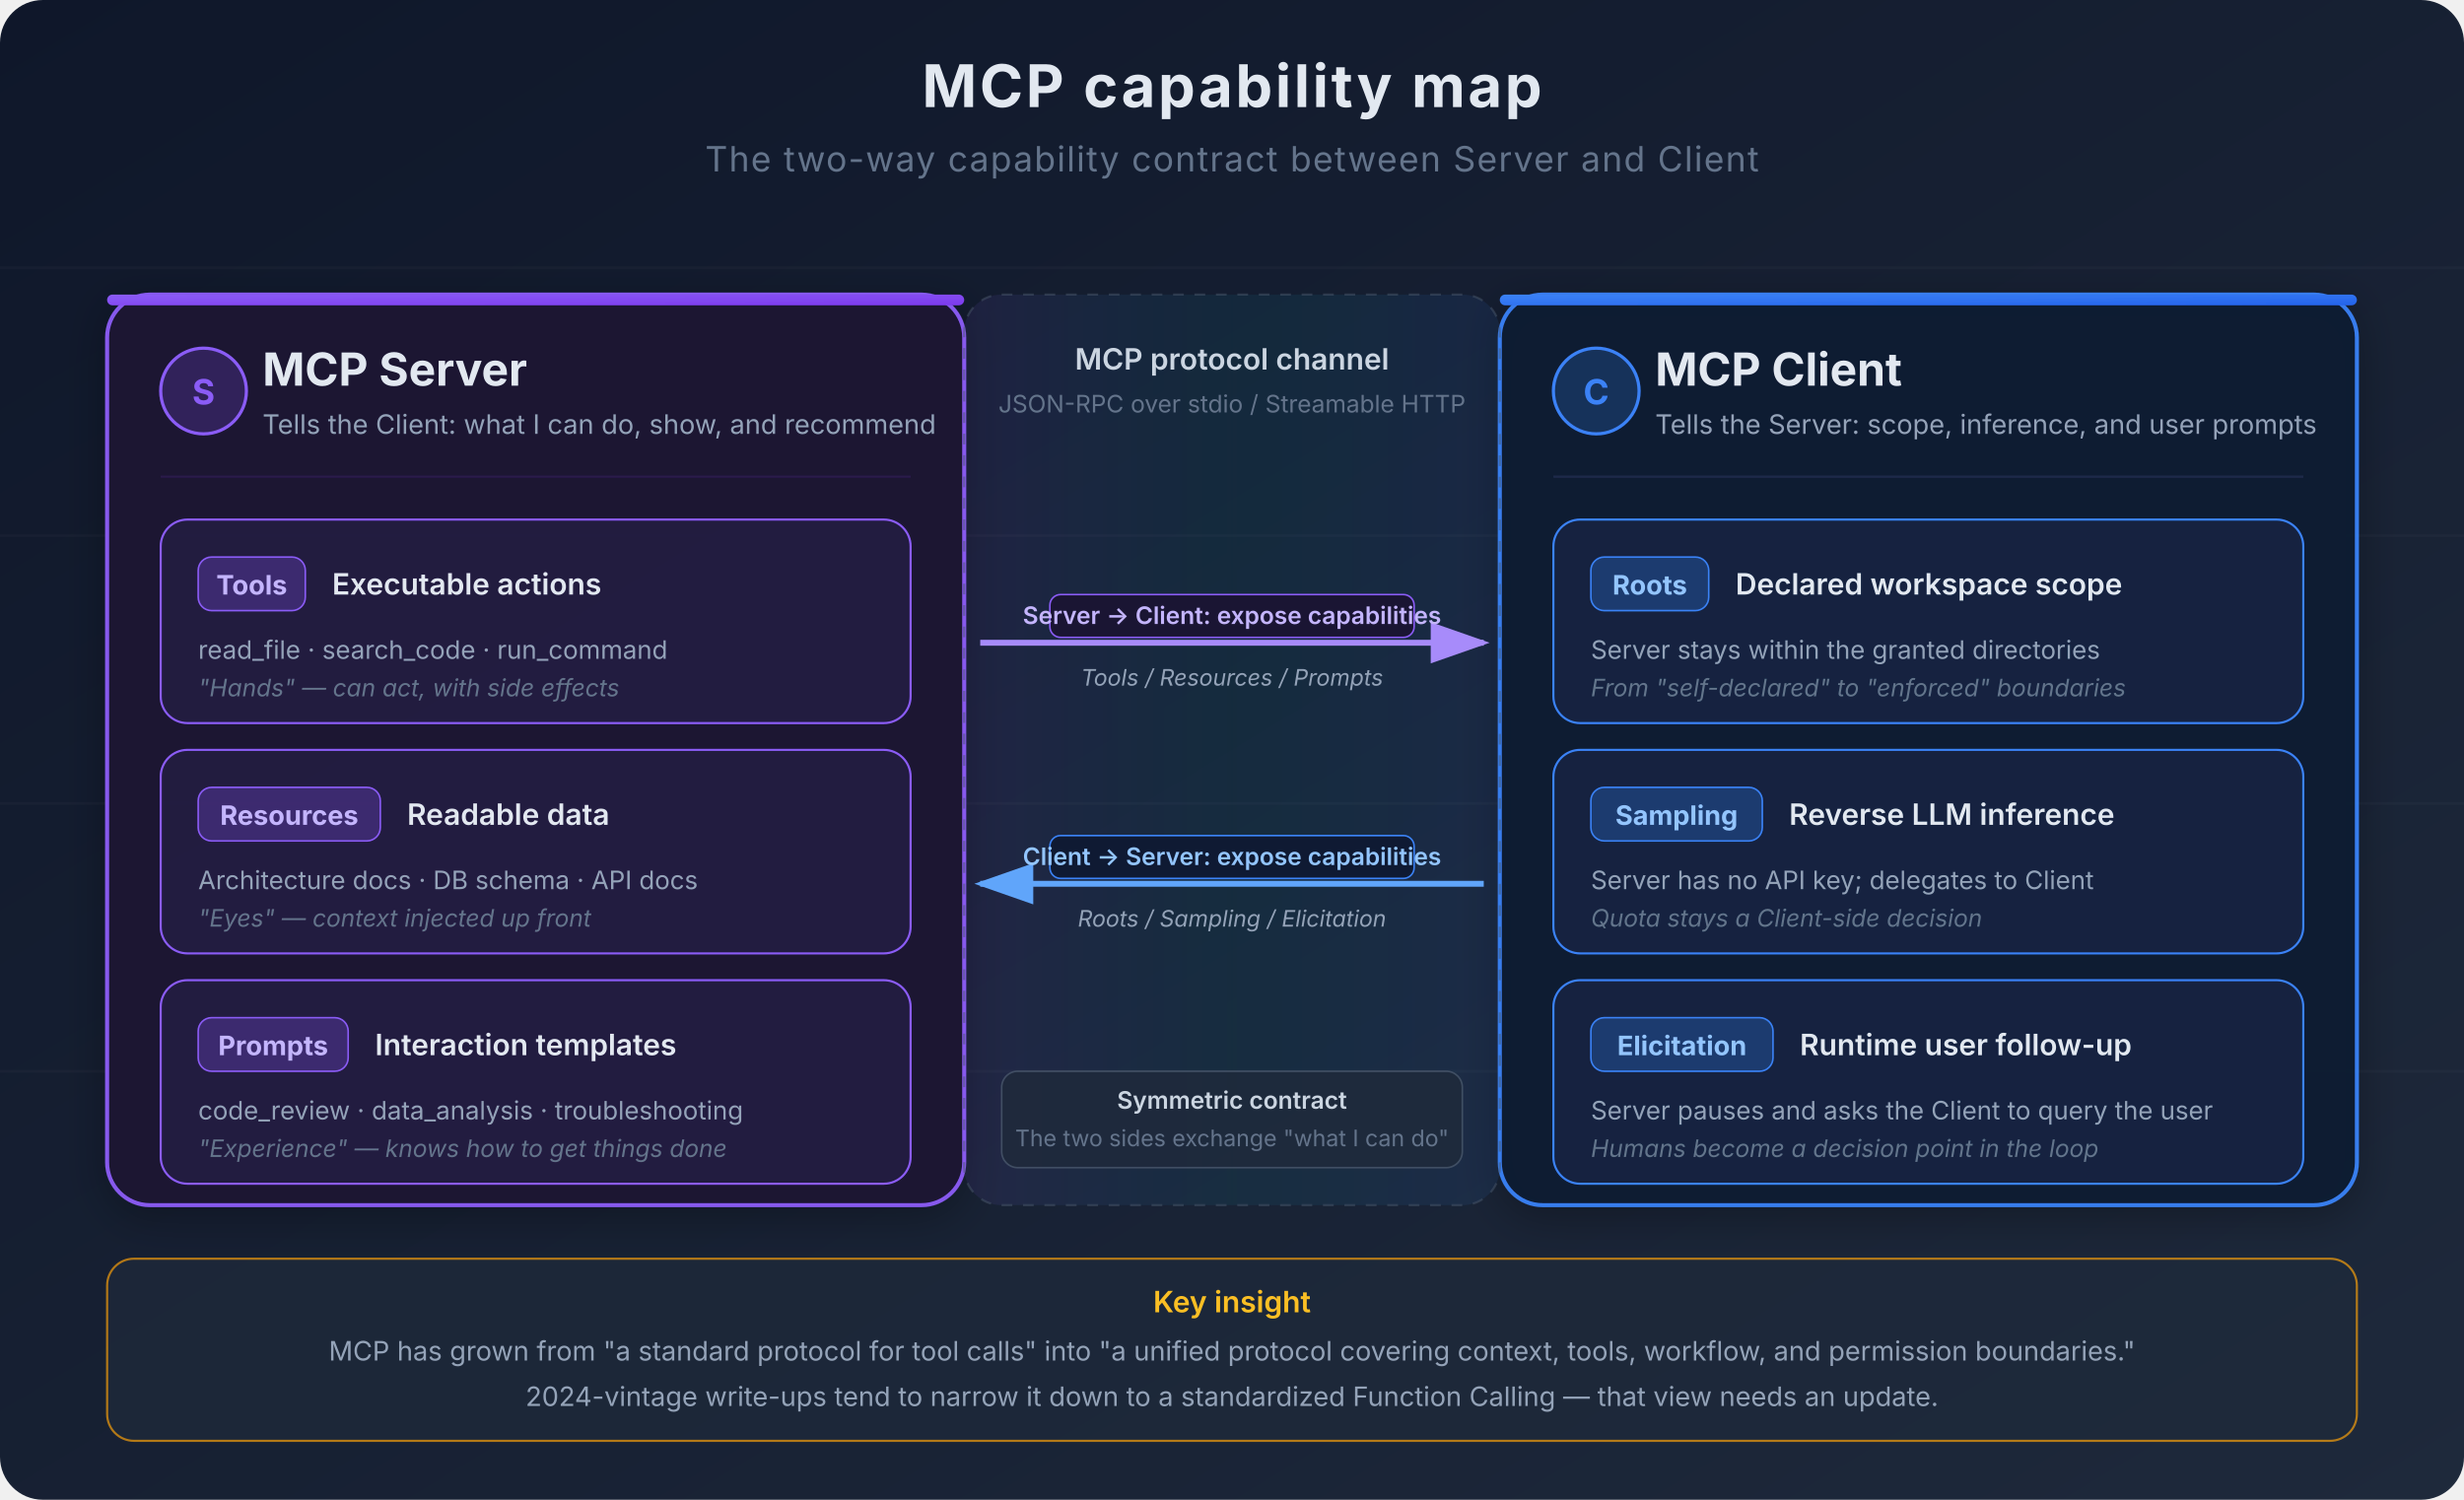
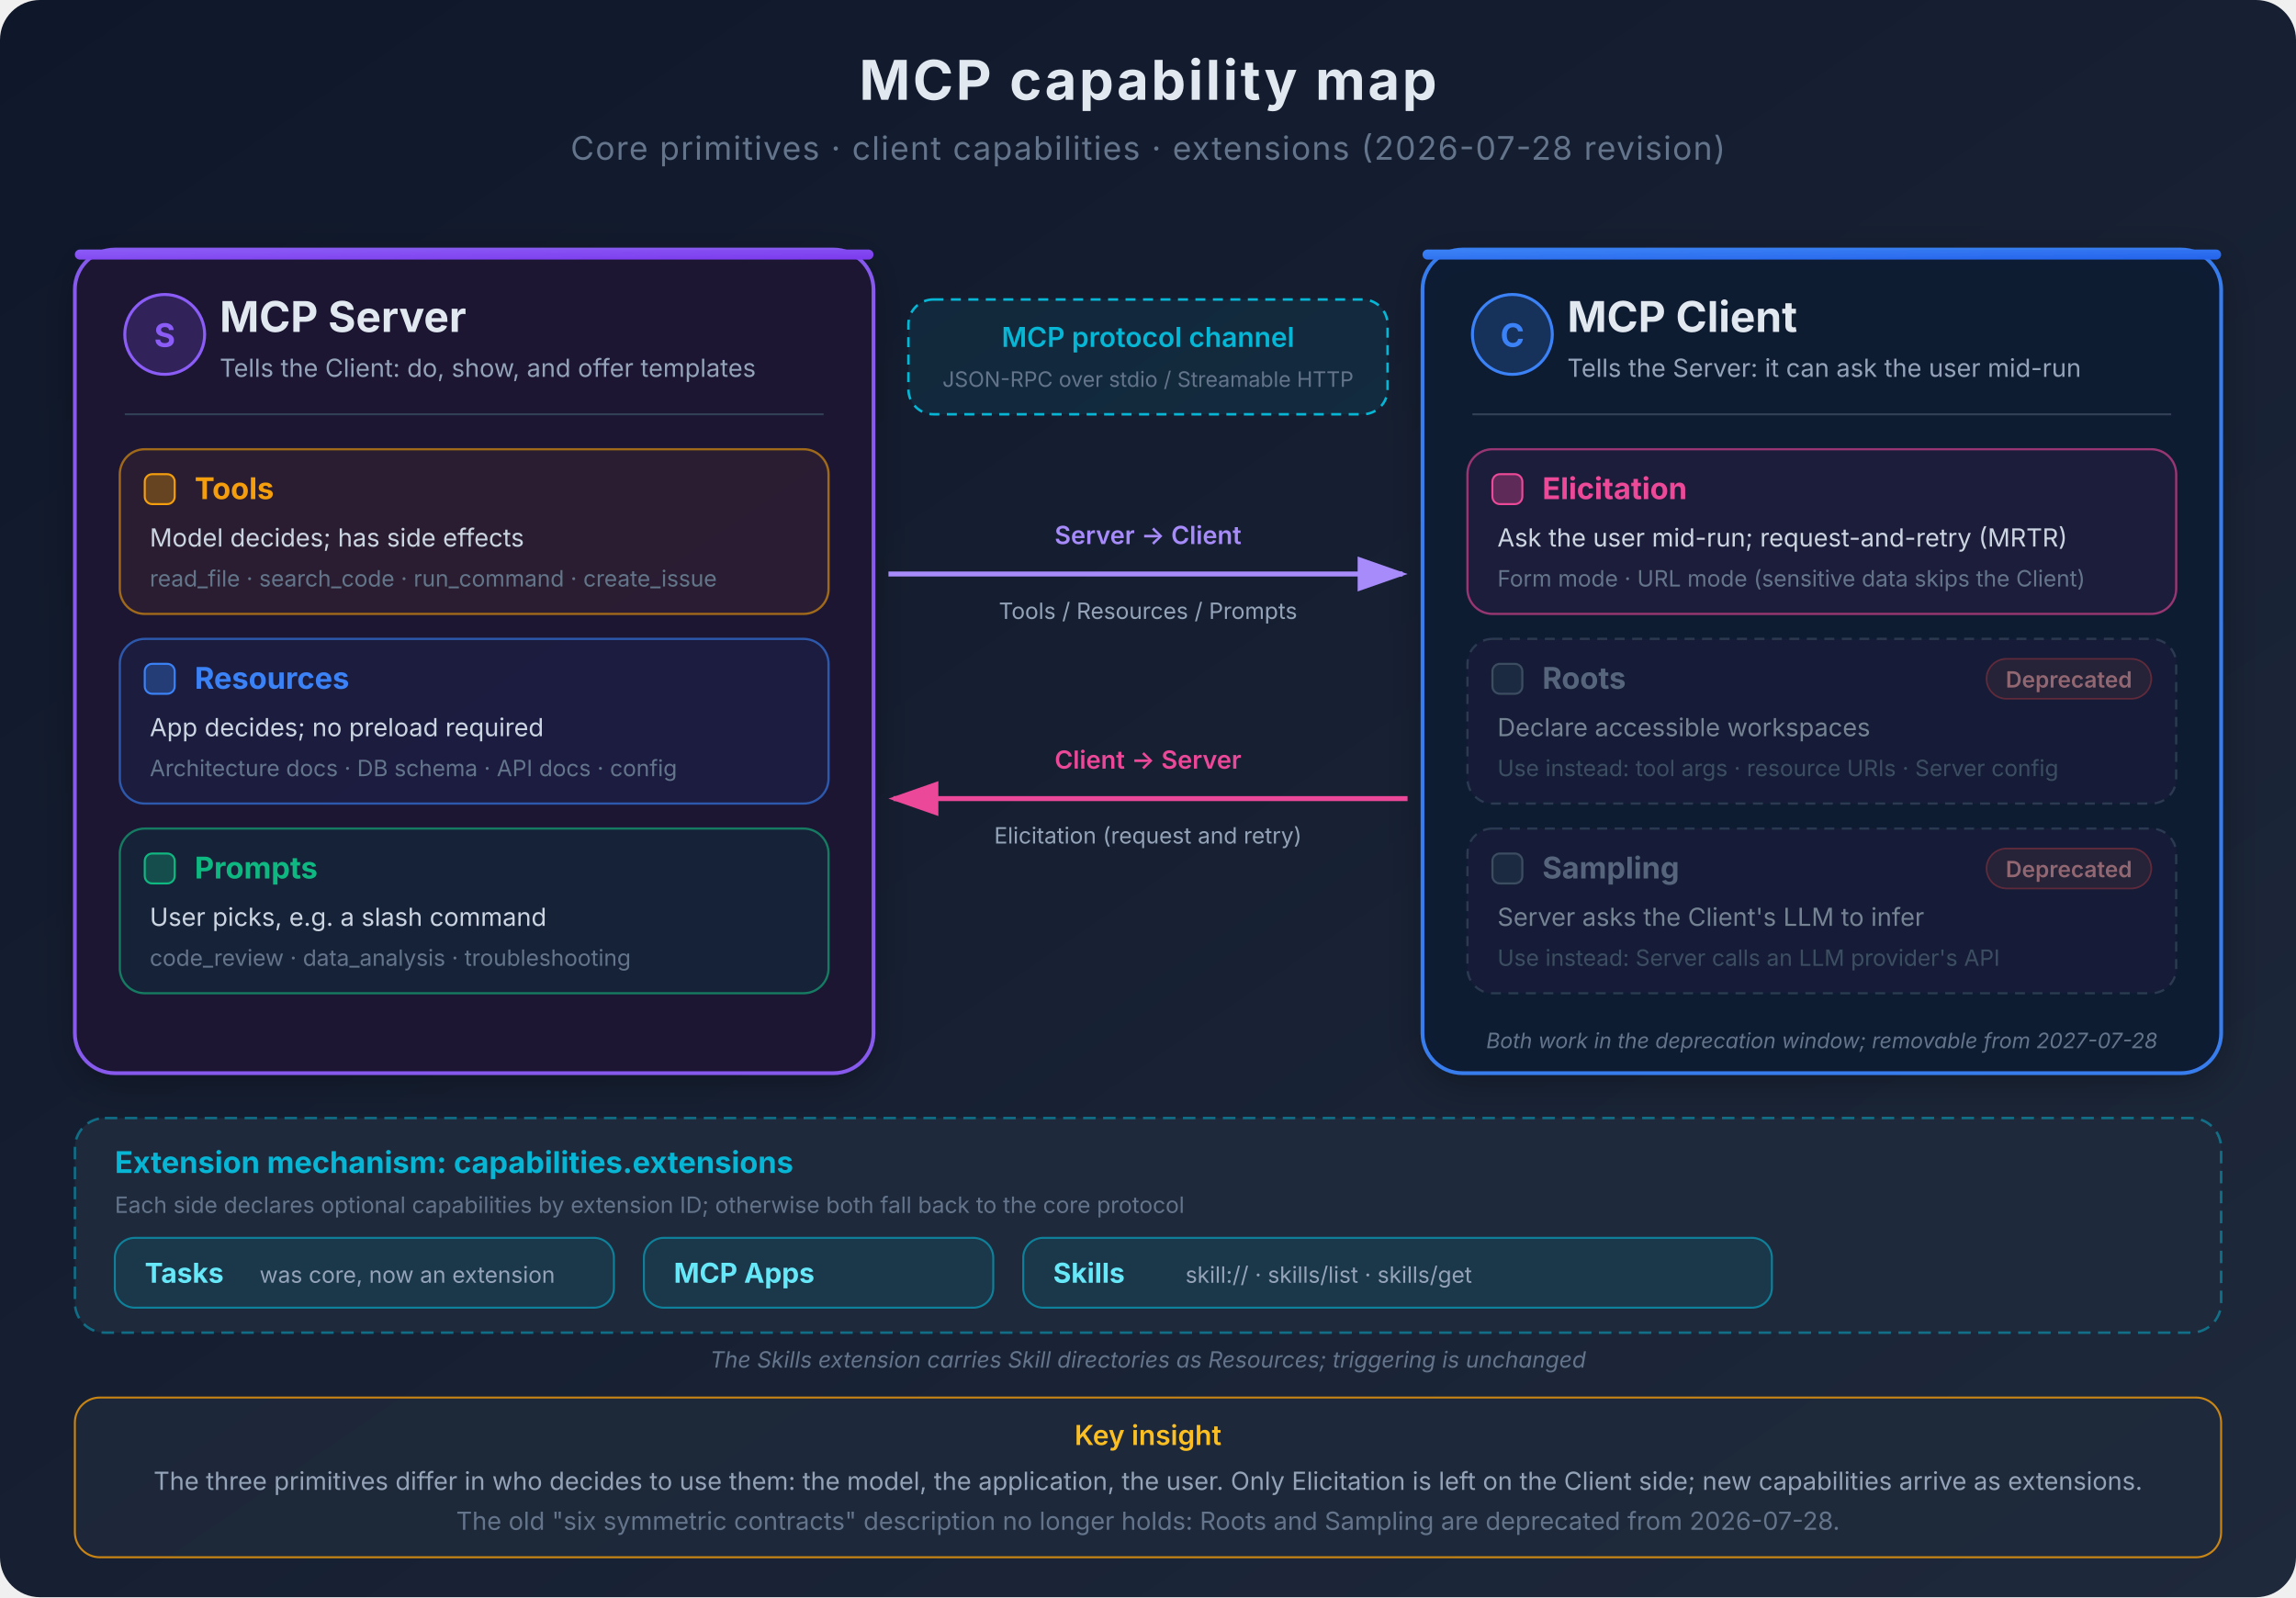
- <svg xmlns="http://www.w3.org/2000/svg" viewBox="0 0 920 560" font-family="'SF Pro Display', 'PingFang SC', -apple-system, BlinkMacSystemFont, 'Segoe UI', sans-serif">
+ <svg xmlns="http://www.w3.org/2000/svg" viewBox="0 0 920 640" font-family="'SF Pro Display', 'PingFang SC', -apple-system, BlinkMacSystemFont, 'Segoe UI', sans-serif">
  <defs>
    <linearGradient id="bgGrad" x1="0%" y1="0%" x2="100%" y2="100%">
      <stop offset="0%" style="stop-color:#0f172a" />
      <stop offset="100%" style="stop-color:#1e293b" />
    </linearGradient>
    <linearGradient id="serverGrad" x1="0%" y1="0%" x2="100%" y2="100%">
      <stop offset="0%" style="stop-color:#8b5cf6" />
      <stop offset="100%" style="stop-color:#7c3aed" />
    </linearGradient>
    <linearGradient id="clientGrad" x1="0%" y1="0%" x2="100%" y2="100%">
      <stop offset="0%" style="stop-color:#3b82f6" />
      <stop offset="100%" style="stop-color:#2563eb" />
    </linearGradient>
-     <linearGradient id="channelGrad" x1="0%" y1="0%" x2="100%" y2="0%">
-       <stop offset="0%" style="stop-color:#8b5cf6" stop-opacity="0.5" />
-       <stop offset="50%" style="stop-color:#06b6d4" stop-opacity="0.4" />
-       <stop offset="100%" style="stop-color:#3b82f6" stop-opacity="0.5" />
-     </linearGradient>
    <filter id="cardShadow" x="-15%" y="-15%" width="130%" height="130%">
      <feDropShadow dx="0" dy="4" stdDeviation="8" flood-color="#000" flood-opacity="0.3" />
    </filter>
-     <marker id="arrowToClient" markerWidth="10" markerHeight="7" refX="9" refY="3.5" orient="auto">
+     <marker id="aS" markerWidth="10" markerHeight="7" refX="9" refY="3.5" orient="auto">
      <polygon points="0 0, 10 3.5, 0 7" fill="#a78bfa" />
    </marker>
-     <marker id="arrowToServer" markerWidth="10" markerHeight="7" refX="9" refY="3.5" orient="auto">
-       <polygon points="0 0, 10 3.5, 0 7" fill="#60a5fa" />
+     <marker id="aC" markerWidth="10" markerHeight="7" refX="9" refY="3.5" orient="auto">
+       <polygon points="0 0, 10 3.5, 0 7" fill="#ec4899" />
    </marker>
  </defs>
-   <rect width="920" height="560" rx="16" fill="url(#bgGrad)" />
-   <g opacity="0.025">
-     <line x1="0" y1="100" x2="920" y2="100" stroke="#fff" />
-     <line x1="0" y1="200" x2="920" y2="200" stroke="#fff" />
-     <line x1="0" y1="300" x2="920" y2="300" stroke="#fff" />
-     <line x1="0" y1="400" x2="920" y2="400" stroke="#fff" />
-   </g>
+   <rect width="920" height="640" rx="16" fill="url(#bgGrad)" />
  <text x="460" y="40" text-anchor="middle" fill="#e2e8f0" font-size="22" font-weight="700" letter-spacing="1">MCP capability map</text>
-   <text x="460" y="64" text-anchor="middle" fill="#64748b" font-size="13" letter-spacing="0.5">The two-way capability contract between Server and Client</text>
-   <g filter="url(#cardShadow)" transform="translate(40, 110)">
-     <rect width="320" height="340" rx="16" fill="#1a1533" stroke="#8b5cf6" stroke-width="1.5" opacity="0.95" />
-     <rect width="320" height="4" rx="2" fill="url(#serverGrad)" y="0" />
-     <g transform="translate(20, 20)">
+   <text x="460" y="64" text-anchor="middle" fill="#64748b" font-size="13" letter-spacing="0.5">Core primitives · client capabilities · extensions (2026-07-28 revision)</text>
+   <g filter="url(#cardShadow)" transform="translate(30, 100)">
+     <rect width="320" height="330" rx="16" fill="#1a1533" stroke="#8b5cf6" stroke-width="1.5" opacity="0.95" />
+     <rect width="320" height="4" rx="2" fill="url(#serverGrad)" />
+     <g transform="translate(20, 18)">
      <circle cx="16" cy="16" r="16" fill="#8b5cf6" fill-opacity="0.2" stroke="#8b5cf6" stroke-width="1.2" />
      <text x="16" y="21" text-anchor="middle" fill="#8b5cf6" font-size="13" font-weight="700">S</text>
    </g>
-     <text x="58" y="34" fill="#e2e8f0" font-size="17" font-weight="700">MCP Server</text>
-     <text x="58" y="52" fill="#94a3b8" font-size="10">Tells the Client: what I can do, show, and recommend</text>
-     <line x1="20" y1="68" x2="300" y2="68" stroke="#2a1a4a" stroke-width="0.8" />
-     <g transform="translate(20, 84)">
-       <rect width="280" height="76" rx="10" fill="#8b5cf6" fill-opacity="0.08" stroke="#8b5cf6" stroke-width="0.8" />
-       <g transform="translate(14, 14)">
-         <rect width="40" height="20" rx="5" fill="#8b5cf6" fill-opacity="0.25" stroke="#8b5cf6" stroke-width="0.6" />
-         <text x="20" y="14" text-anchor="middle" fill="#c4b5fd" font-size="10" font-weight="700">Tools</text>
-       </g>
-       <text x="64" y="28" fill="#e2e8f0" font-size="11" font-weight="600">Executable actions</text>
-       <text x="14" y="52" fill="#94a3b8" font-size="9.5">read_file · search_code · run_command</text>
-       <text x="14" y="66" fill="#64748b" font-size="9" font-style="italic">"Hands" — can act, with side effects</text>
+     <text x="58" y="33" fill="#e2e8f0" font-size="17" font-weight="700">MCP Server</text>
+     <text x="58" y="51" fill="#94a3b8" font-size="10">Tells the Client: do, show, and offer templates</text>
+     <line x1="20" y1="66" x2="300" y2="66" stroke="#334155" stroke-width="0.8" />
+     <g transform="translate(18, 80)" opacity="1">
+       <rect width="284" height="66" rx="10" fill="#f59e0b" fill-opacity="0.07" stroke="#f59e0b" stroke-opacity="0.6" stroke-width="0.9" />
+       <rect x="10" y="10" width="12" height="12" rx="3" fill="#f59e0b" fill-opacity="0.3" stroke="#f59e0b" stroke-width="0.8" />
+       <text x="30" y="20" fill="#f59e0b" font-size="12" font-weight="700">Tools</text>
+       <text x="12" y="39" fill="#cbd5e1" font-size="10">Model decides; has side effects</text>
+       <text x="12" y="55" fill="#64748b" font-size="9">read_file · search_code · run_command · create_issue</text>
    </g>
-     <g transform="translate(20, 170)">
-       <rect width="280" height="76" rx="10" fill="#8b5cf6" fill-opacity="0.08" stroke="#8b5cf6" stroke-width="0.8" />
-       <g transform="translate(14, 14)">
-         <rect width="68" height="20" rx="5" fill="#8b5cf6" fill-opacity="0.25" stroke="#8b5cf6" stroke-width="0.6" />
-         <text x="34" y="14" text-anchor="middle" fill="#c4b5fd" font-size="10" font-weight="700">Resources</text>
-       </g>
-       <text x="92" y="28" fill="#e2e8f0" font-size="11" font-weight="600">Readable data</text>
-       <text x="14" y="52" fill="#94a3b8" font-size="9.5">Architecture docs · DB schema · API docs</text>
-       <text x="14" y="66" fill="#64748b" font-size="9" font-style="italic">"Eyes" — context injected up front</text>
+     <g transform="translate(18, 156)" opacity="1">
+       <rect width="284" height="66" rx="10" fill="#3b82f6" fill-opacity="0.07" stroke="#3b82f6" stroke-opacity="0.6" stroke-width="0.9" />
+       <rect x="10" y="10" width="12" height="12" rx="3" fill="#3b82f6" fill-opacity="0.3" stroke="#3b82f6" stroke-width="0.8" />
+       <text x="30" y="20" fill="#3b82f6" font-size="12" font-weight="700">Resources</text>
+       <text x="12" y="39" fill="#cbd5e1" font-size="10">App decides; no preload required</text>
+       <text x="12" y="55" fill="#64748b" font-size="9">Architecture docs · DB schema · API docs · config</text>
    </g>
-     <g transform="translate(20, 256)">
-       <rect width="280" height="76" rx="10" fill="#8b5cf6" fill-opacity="0.08" stroke="#8b5cf6" stroke-width="0.8" />
-       <g transform="translate(14, 14)">
-         <rect width="56" height="20" rx="5" fill="#8b5cf6" fill-opacity="0.25" stroke="#8b5cf6" stroke-width="0.6" />
-         <text x="28" y="14" text-anchor="middle" fill="#c4b5fd" font-size="10" font-weight="700">Prompts</text>
-       </g>
-       <text x="80" y="28" fill="#e2e8f0" font-size="11" font-weight="600">Interaction templates</text>
-       <text x="14" y="52" fill="#94a3b8" font-size="9.5">code_review · data_analysis · troubleshooting</text>
-       <text x="14" y="66" fill="#64748b" font-size="9" font-style="italic">"Experience" — knows how to get things done</text>
+     <g transform="translate(18, 232)" opacity="1">
+       <rect width="284" height="66" rx="10" fill="#10b981" fill-opacity="0.07" stroke="#10b981" stroke-opacity="0.6" stroke-width="0.9" />
+       <rect x="10" y="10" width="12" height="12" rx="3" fill="#10b981" fill-opacity="0.3" stroke="#10b981" stroke-width="0.8" />
+       <text x="30" y="20" fill="#10b981" font-size="12" font-weight="700">Prompts</text>
+       <text x="12" y="39" fill="#cbd5e1" font-size="10">User picks, e.g. a slash command</text>
+       <text x="12" y="55" fill="#64748b" font-size="9">code_review · data_analysis · troubleshooting</text>
    </g>
  </g>
-   <g filter="url(#cardShadow)" transform="translate(560, 110)">
-     <rect width="320" height="340" rx="16" fill="#0f1a33" stroke="#3b82f6" stroke-width="1.5" opacity="0.95" />
-     <rect width="320" height="4" rx="2" fill="url(#clientGrad)" y="0" />
-     <g transform="translate(20, 20)">
+   <g filter="url(#cardShadow)" transform="translate(570, 100)">
+     <rect width="320" height="330" rx="16" fill="#0f1a33" stroke="#3b82f6" stroke-width="1.5" opacity="0.95" />
+     <rect width="320" height="4" rx="2" fill="url(#clientGrad)" />
+     <g transform="translate(20, 18)">
      <circle cx="16" cy="16" r="16" fill="#3b82f6" fill-opacity="0.2" stroke="#3b82f6" stroke-width="1.2" />
      <text x="16" y="21" text-anchor="middle" fill="#3b82f6" font-size="13" font-weight="700">C</text>
    </g>
-     <text x="58" y="34" fill="#e2e8f0" font-size="17" font-weight="700">MCP Client</text>
-     <text x="58" y="52" fill="#94a3b8" font-size="10">Tells the Server: scope, inference, and user prompts</text>
-     <line x1="20" y1="68" x2="300" y2="68" stroke="#1e2a4a" stroke-width="0.8" />
-     <g transform="translate(20, 84)">
-       <rect width="280" height="76" rx="10" fill="#3b82f6" fill-opacity="0.08" stroke="#3b82f6" stroke-width="0.8" />
-       <g transform="translate(14, 14)">
-         <rect width="44" height="20" rx="5" fill="#3b82f6" fill-opacity="0.25" stroke="#3b82f6" stroke-width="0.6" />
-         <text x="22" y="14" text-anchor="middle" fill="#93c5fd" font-size="10" font-weight="700">Roots</text>
-       </g>
-       <text x="68" y="28" fill="#e2e8f0" font-size="11" font-weight="600">Declared workspace scope</text>
-       <text x="14" y="52" fill="#94a3b8" font-size="9.5">Server stays within the granted directories</text>
-       <text x="14" y="66" fill="#64748b" font-size="9" font-style="italic">From "self-declared" to "enforced" boundaries</text>
+     <text x="58" y="33" fill="#e2e8f0" font-size="17" font-weight="700">MCP Client</text>
+     <text x="58" y="51" fill="#94a3b8" font-size="10">Tells the Server: it can ask the user mid-run</text>
+     <line x1="20" y1="66" x2="300" y2="66" stroke="#334155" stroke-width="0.8" />
+     <g transform="translate(18, 80)" opacity="1">
+       <rect width="284" height="66" rx="10" fill="#ec4899" fill-opacity="0.07" stroke="#ec4899" stroke-opacity="0.6" stroke-width="0.9" />
+       <rect x="10" y="10" width="12" height="12" rx="3" fill="#ec4899" fill-opacity="0.3" stroke="#ec4899" stroke-width="0.8" />
+       <text x="30" y="20" fill="#ec4899" font-size="12" font-weight="700">Elicitation</text>
+       <text x="12" y="39" fill="#cbd5e1" font-size="10">Ask the user mid-run; request-and-retry (MRTR)</text>
+       <text x="12" y="55" fill="#64748b" font-size="9">Form mode · URL mode (sensitive data skips the Client)</text>
    </g>
-     <g transform="translate(20, 170)">
-       <rect width="280" height="76" rx="10" fill="#3b82f6" fill-opacity="0.08" stroke="#3b82f6" stroke-width="0.8" />
-       <g transform="translate(14, 14)">
-         <rect width="64" height="20" rx="5" fill="#3b82f6" fill-opacity="0.25" stroke="#3b82f6" stroke-width="0.6" />
-         <text x="32" y="14" text-anchor="middle" fill="#93c5fd" font-size="10" font-weight="700">Sampling</text>
-       </g>
-       <text x="88" y="28" fill="#e2e8f0" font-size="11" font-weight="600">Reverse LLM inference</text>
-       <text x="14" y="52" fill="#94a3b8" font-size="9.5">Server has no API key; delegates to Client</text>
-       <text x="14" y="66" fill="#64748b" font-size="9" font-style="italic">Quota stays a Client-side decision</text>
+     <g transform="translate(18, 156)" opacity="0.55">
+       <rect width="284" height="66" rx="10" fill="#64748b" fill-opacity="0.07" stroke="#64748b" stroke-opacity="0.6" stroke-width="0.9" stroke-dasharray="4 3" />
+       <rect x="10" y="10" width="12" height="12" rx="3" fill="#64748b" fill-opacity="0.3" stroke="#64748b" stroke-width="0.8" />
+       <text x="30" y="20" fill="#94a3b8" font-size="12" font-weight="700">Roots</text>
+       <rect x="208.0" y="8" width="66" height="16" rx="8" fill="#ef4444" fill-opacity="0.15" stroke="#ef4444" stroke-opacity="0.6" stroke-width="0.7" />
+       <text x="241" y="19.5" text-anchor="middle" fill="#fca5a5" font-size="9" font-weight="600">Deprecated</text>
+       <text x="12" y="39" fill="#cbd5e1" font-size="10">Declare accessible workspaces</text>
+       <text x="12" y="55" fill="#64748b" font-size="9">Use instead: tool args · resource URIs · Server config</text>
    </g>
-     <g transform="translate(20, 256)">
-       <rect width="280" height="76" rx="10" fill="#3b82f6" fill-opacity="0.08" stroke="#3b82f6" stroke-width="0.8" />
-       <g transform="translate(14, 14)">
-         <rect width="68" height="20" rx="5" fill="#3b82f6" fill-opacity="0.25" stroke="#3b82f6" stroke-width="0.6" />
-         <text x="34" y="14" text-anchor="middle" fill="#93c5fd" font-size="10" font-weight="700">Elicitation</text>
-       </g>
-       <text x="92" y="28" fill="#e2e8f0" font-size="11" font-weight="600">Runtime user follow-up</text>
-       <text x="14" y="52" fill="#94a3b8" font-size="9.5">Server pauses and asks the Client to query the user</text>
-       <text x="14" y="66" fill="#64748b" font-size="9" font-style="italic">Humans become a decision point in the loop</text>
+     <g transform="translate(18, 232)" opacity="0.55">
+       <rect width="284" height="66" rx="10" fill="#64748b" fill-opacity="0.07" stroke="#64748b" stroke-opacity="0.6" stroke-width="0.9" stroke-dasharray="4 3" />
+       <rect x="10" y="10" width="12" height="12" rx="3" fill="#64748b" fill-opacity="0.3" stroke="#64748b" stroke-width="0.8" />
+       <text x="30" y="20" fill="#94a3b8" font-size="12" font-weight="700">Sampling</text>
+       <rect x="208.0" y="8" width="66" height="16" rx="8" fill="#ef4444" fill-opacity="0.15" stroke="#ef4444" stroke-opacity="0.6" stroke-width="0.7" />
+       <text x="241" y="19.5" text-anchor="middle" fill="#fca5a5" font-size="9" font-weight="600">Deprecated</text>
+       <text x="12" y="39" fill="#cbd5e1" font-size="10">Server asks the Client's LLM to infer</text>
+       <text x="12" y="55" fill="#64748b" font-size="9">Use instead: Server calls an LLM provider's API</text>
    </g>
+     <text x="160.0" y="320" text-anchor="middle" fill="#64748b" font-size="8.5" font-style="italic">Both work in the deprecation window; removable from 2027-07-28</text>
  </g>
-   <g transform="translate(360, 110)">
-     <rect width="200" height="340" rx="14" fill="url(#channelGrad)" opacity="0.18" />
-     <rect width="200" height="340" rx="14" fill="none" stroke="#475569" stroke-width="0.8" stroke-dasharray="4 4" opacity="0.5" />
-     <text x="100" y="28" text-anchor="middle" fill="#cbd5e1" font-size="11" font-weight="600">MCP protocol channel</text>
-     <text x="100" y="44" text-anchor="middle" fill="#64748b" font-size="9">JSON-RPC over stdio / Streamable HTTP</text>
-     <g transform="translate(0, 110)">
-       <line x1="6" y1="20" x2="194" y2="20" stroke="#a78bfa" stroke-width="2.2" marker-end="url(#arrowToClient)" />
-       <rect x="32" y="2" width="136" height="16" rx="4" fill="#1a1533" stroke="#8b5cf6" stroke-width="0.6" />
-       <text x="100" y="13" text-anchor="middle" fill="#c4b5fd" font-size="9" font-weight="600">Server → Client: expose capabilities</text>
-       <text x="100" y="36" text-anchor="middle" fill="#94a3b8" font-size="8.5" font-style="italic">Tools / Resources / Prompts</text>
-     </g>
-     <g transform="translate(0, 200)">
-       <line x1="194" y1="20" x2="6" y2="20" stroke="#60a5fa" stroke-width="2.2" marker-end="url(#arrowToServer)" />
-       <rect x="32" y="2" width="136" height="16" rx="4" fill="#0f1a33" stroke="#3b82f6" stroke-width="0.6" />
-       <text x="100" y="13" text-anchor="middle" fill="#93c5fd" font-size="9" font-weight="600">Client → Server: expose capabilities</text>
-       <text x="100" y="36" text-anchor="middle" fill="#94a3b8" font-size="8.5" font-style="italic">Roots / Sampling / Elicitation</text>
-     </g>
-     <g transform="translate(0, 290)">
-       <rect x="14" y="0" width="172" height="36" rx="6" fill="#1e293b" stroke="#475569" stroke-width="0.6" opacity="0.85" />
-       <text x="100" y="14" text-anchor="middle" fill="#cbd5e1" font-size="9" font-weight="600">Symmetric contract</text>
-       <text x="100" y="28" text-anchor="middle" fill="#64748b" font-size="8.5">The two sides exchange "what I can do"</text>
-     </g>
+   <g transform="translate(364, 120)">
+     <rect width="192" height="46" rx="10" fill="#06b6d4" fill-opacity="0.08" stroke="#06b6d4" stroke-width="1" stroke-dasharray="4 3" />
+     <text x="96" y="19" text-anchor="middle" fill="#06b6d4" font-size="11" font-weight="600">MCP protocol channel</text>
+     <text x="96" y="35" text-anchor="middle" fill="#64748b" font-size="8.5">JSON-RPC over stdio / Streamable HTTP</text>
  </g>
-   <g transform="translate(40, 470)">
-     <rect width="840" height="68" rx="10" fill="#1e293b" stroke="#f59e0b" stroke-width="0.8" opacity="0.7" />
-     <text x="420" y="20" text-anchor="middle" fill="#fbbf24" font-size="11" font-weight="600">Key insight</text>
-     <text x="420" y="38" text-anchor="middle" fill="#94a3b8" font-size="10">MCP has grown from "a standard protocol for tool calls" into "a unified protocol covering context, tools, workflow, and permission boundaries."</text>
-     <text x="420" y="55" text-anchor="middle" fill="#94a3b8" font-size="10">2024-vintage write-ups tend to narrow it down to a standardized Function Calling — that view needs an update.</text>
+   <line x1="356" y1="230" x2="562" y2="230" stroke="#a78bfa" stroke-width="2" marker-end="url(#aS)" />
+   <text x="460" y="218" text-anchor="middle" fill="#a78bfa" font-size="10" font-weight="600">Server → Client</text>
+   <text x="460" y="248" text-anchor="middle" fill="#94a3b8" font-size="9">Tools / Resources / Prompts</text>
+   <line x1="564" y1="320" x2="358" y2="320" stroke="#ec4899" stroke-width="2" marker-end="url(#aC)" />
+   <text x="460" y="308" text-anchor="middle" fill="#ec4899" font-size="10" font-weight="600">Client → Server</text>
+   <text x="460" y="338" text-anchor="middle" fill="#94a3b8" font-size="9">Elicitation (request and retry)</text>
+   <g transform="translate(30, 448)">
+     <rect width="860" height="86" rx="12" fill="#1e293b" stroke="#06b6d4" stroke-opacity="0.5" stroke-width="1" stroke-dasharray="5 3" />
+     <text x="16" y="22" fill="#06b6d4" font-size="12" font-weight="700">Extension mechanism: capabilities.extensions</text>
+     <text x="16" y="38" fill="#64748b" font-size="9">Each side declares optional capabilities by extension ID; otherwise both fall back to the core protocol</text>
+     <rect x="16" y="48" width="200" height="28" rx="8" fill="#06b6d4" fill-opacity="0.1" stroke="#06b6d4" stroke-opacity="0.6" stroke-width="0.8" />
+     <text x="28" y="66" fill="#67e8f9" font-size="11" font-weight="700">Tasks</text>
+     <text x="74" y="66" fill="#94a3b8" font-size="9">was core, now an extension</text>
+     <rect x="228" y="48" width="140" height="28" rx="8" fill="#06b6d4" fill-opacity="0.1" stroke="#06b6d4" stroke-opacity="0.6" stroke-width="0.8" />
+     <text x="240" y="66" fill="#67e8f9" font-size="11" font-weight="700">MCP Apps</text>
+     <rect x="380" y="48" width="300" height="28" rx="8" fill="#06b6d4" fill-opacity="0.1" stroke="#06b6d4" stroke-opacity="0.6" stroke-width="0.8" />
+     <text x="392" y="66" fill="#67e8f9" font-size="11" font-weight="700">Skills</text>
+     <text x="445" y="66" fill="#94a3b8" font-size="9">skill:// · skills/list · skills/get</text>
+     <text x="696" y="66" fill="#64748b" font-size="8.5" font-style="italic" />
+   </g>
+   <text x="460" y="548" text-anchor="middle" fill="#64748b" font-size="9" font-style="italic">The Skills extension carries Skill directories as Resources; triggering is unchanged</text>
+   <g transform="translate(30, 560)">
+     <rect width="860" height="64" rx="10" fill="#1e293b" stroke="#f59e0b" stroke-width="0.8" opacity="0.8" />
+     <text x="430" y="19" text-anchor="middle" fill="#fbbf24" font-size="11" font-weight="600">Key insight</text>
+     <text x="430" y="37" text-anchor="middle" fill="#94a3b8" font-size="10">The three primitives differ in who decides to use them: the model, the application, the user. Only Elicitation is left on the Client side; new capabilities arrive as extensions.</text>
+     <text x="430" y="53" text-anchor="middle" fill="#64748b" font-size="10">The old "six symmetric contracts" description no longer holds: Roots and Sampling are deprecated from 2026-07-28.</text>
  </g>
</svg>
